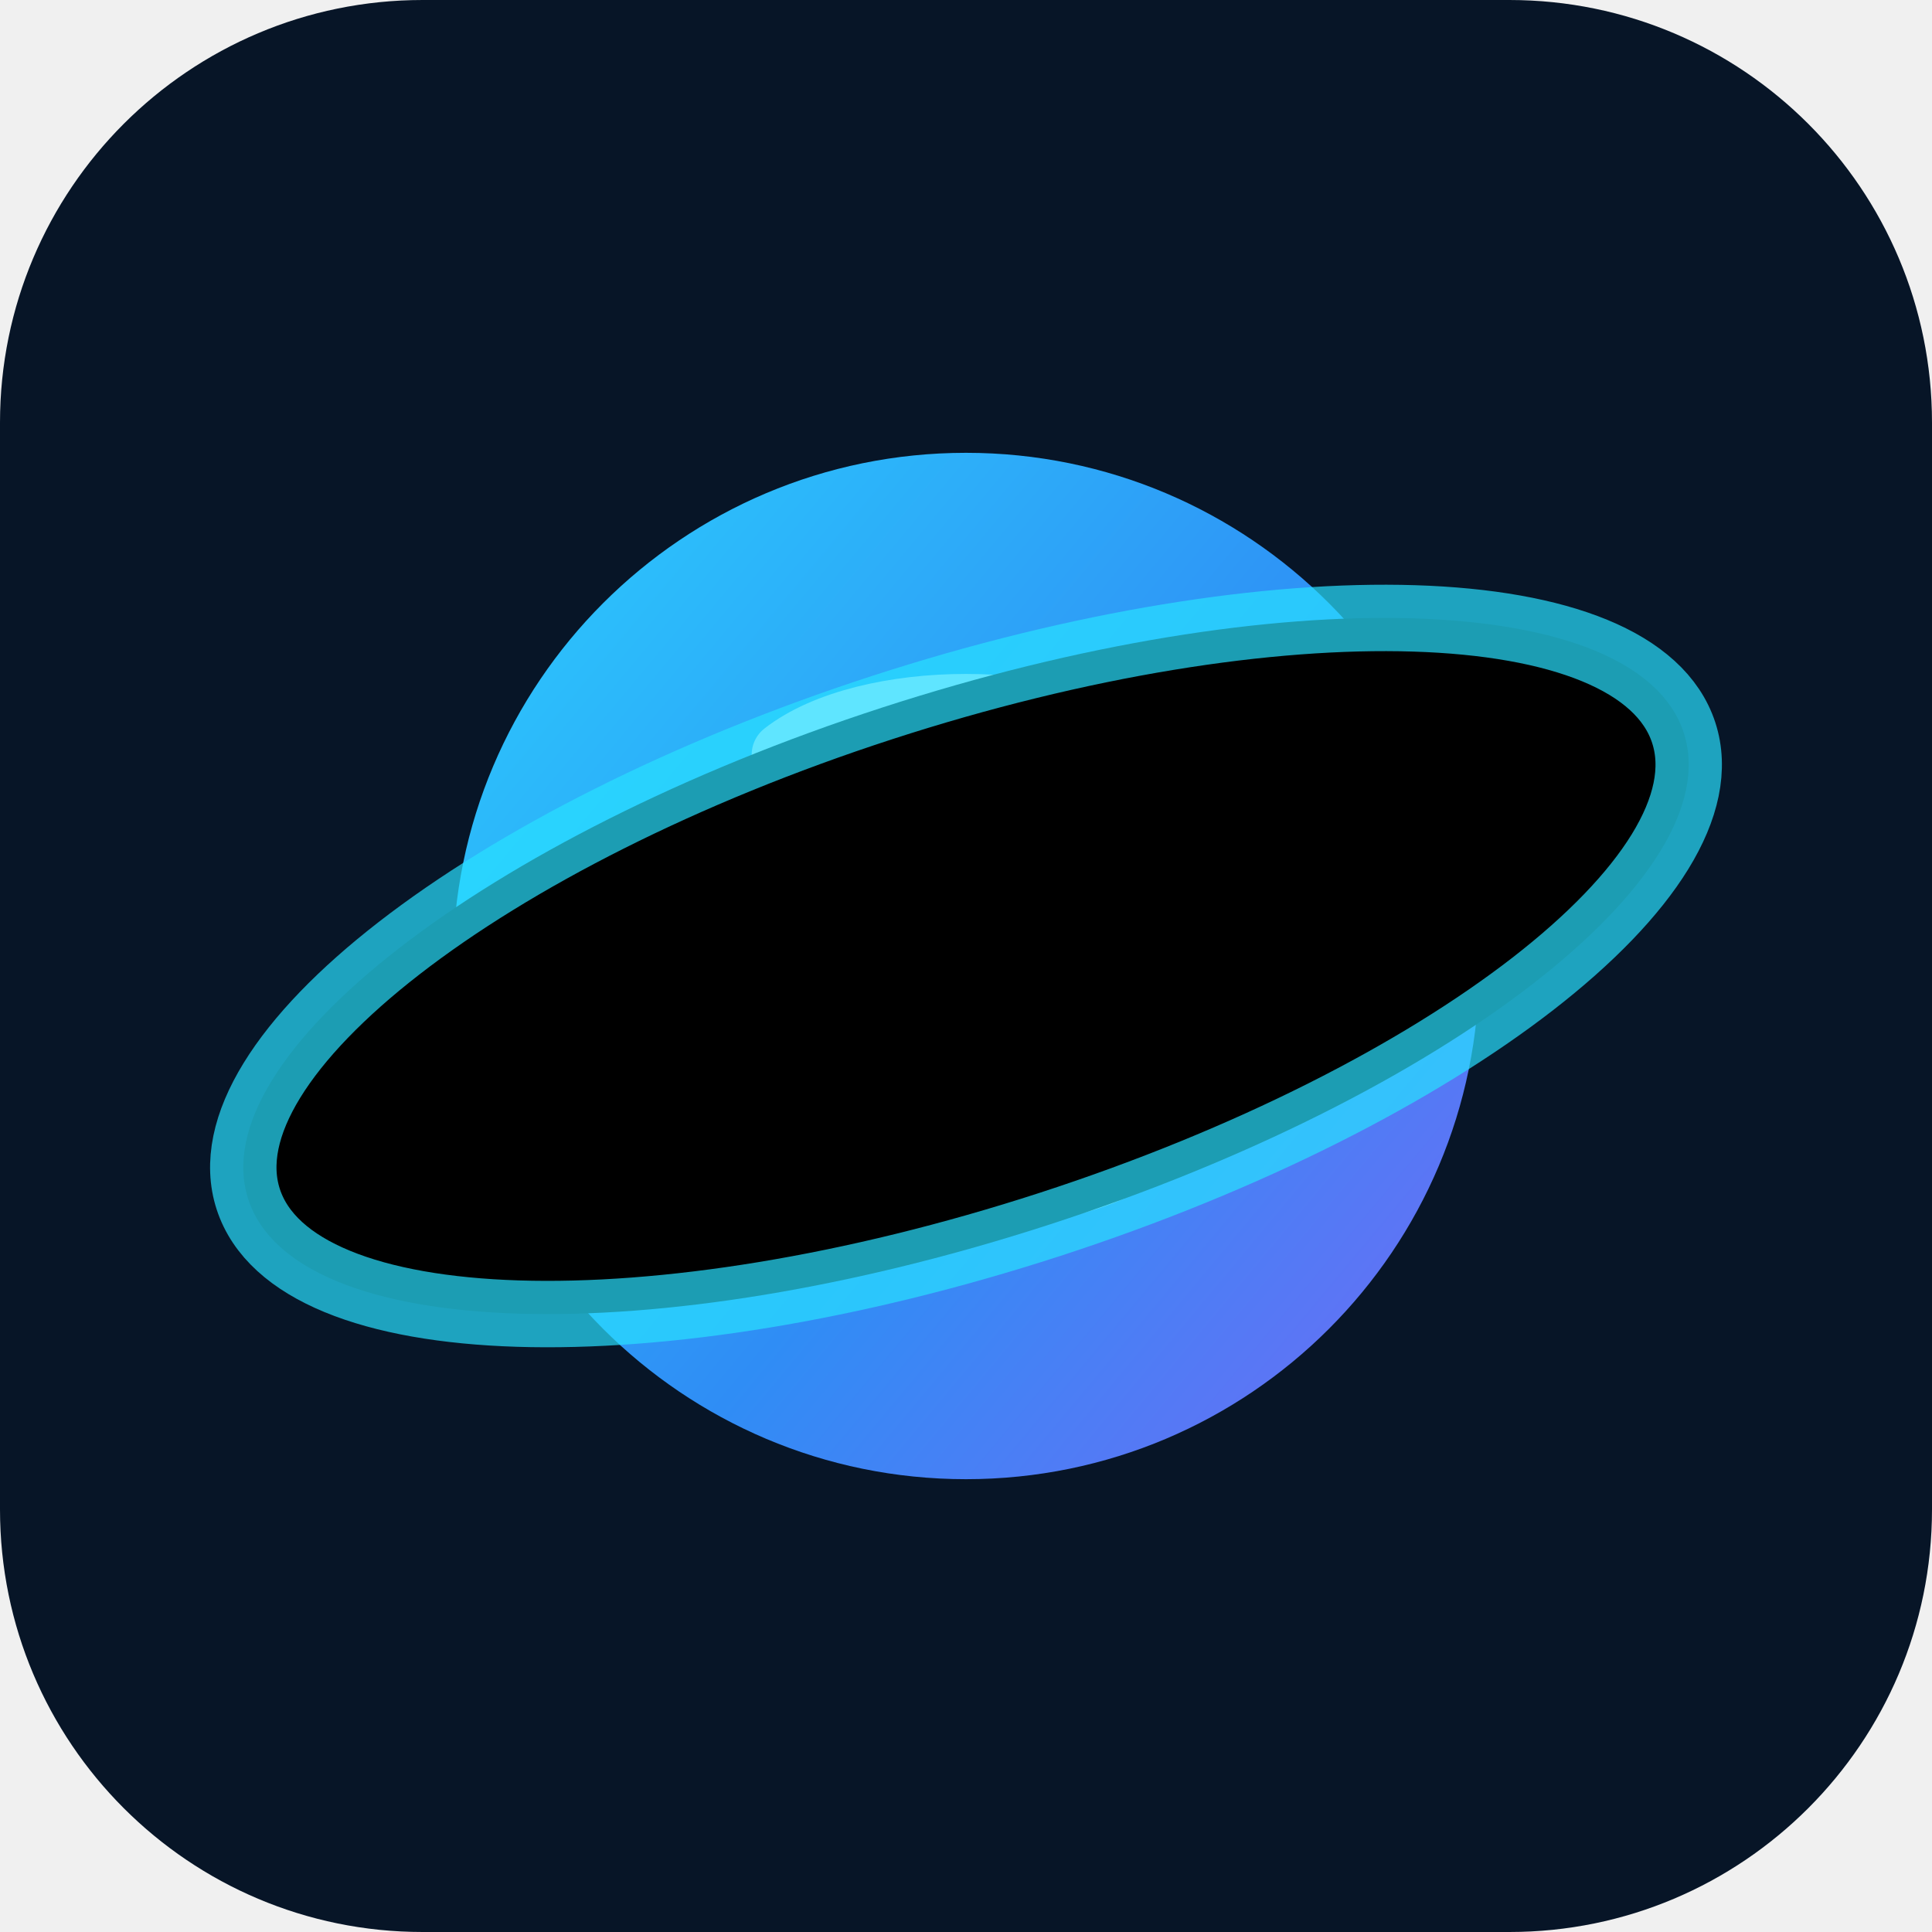
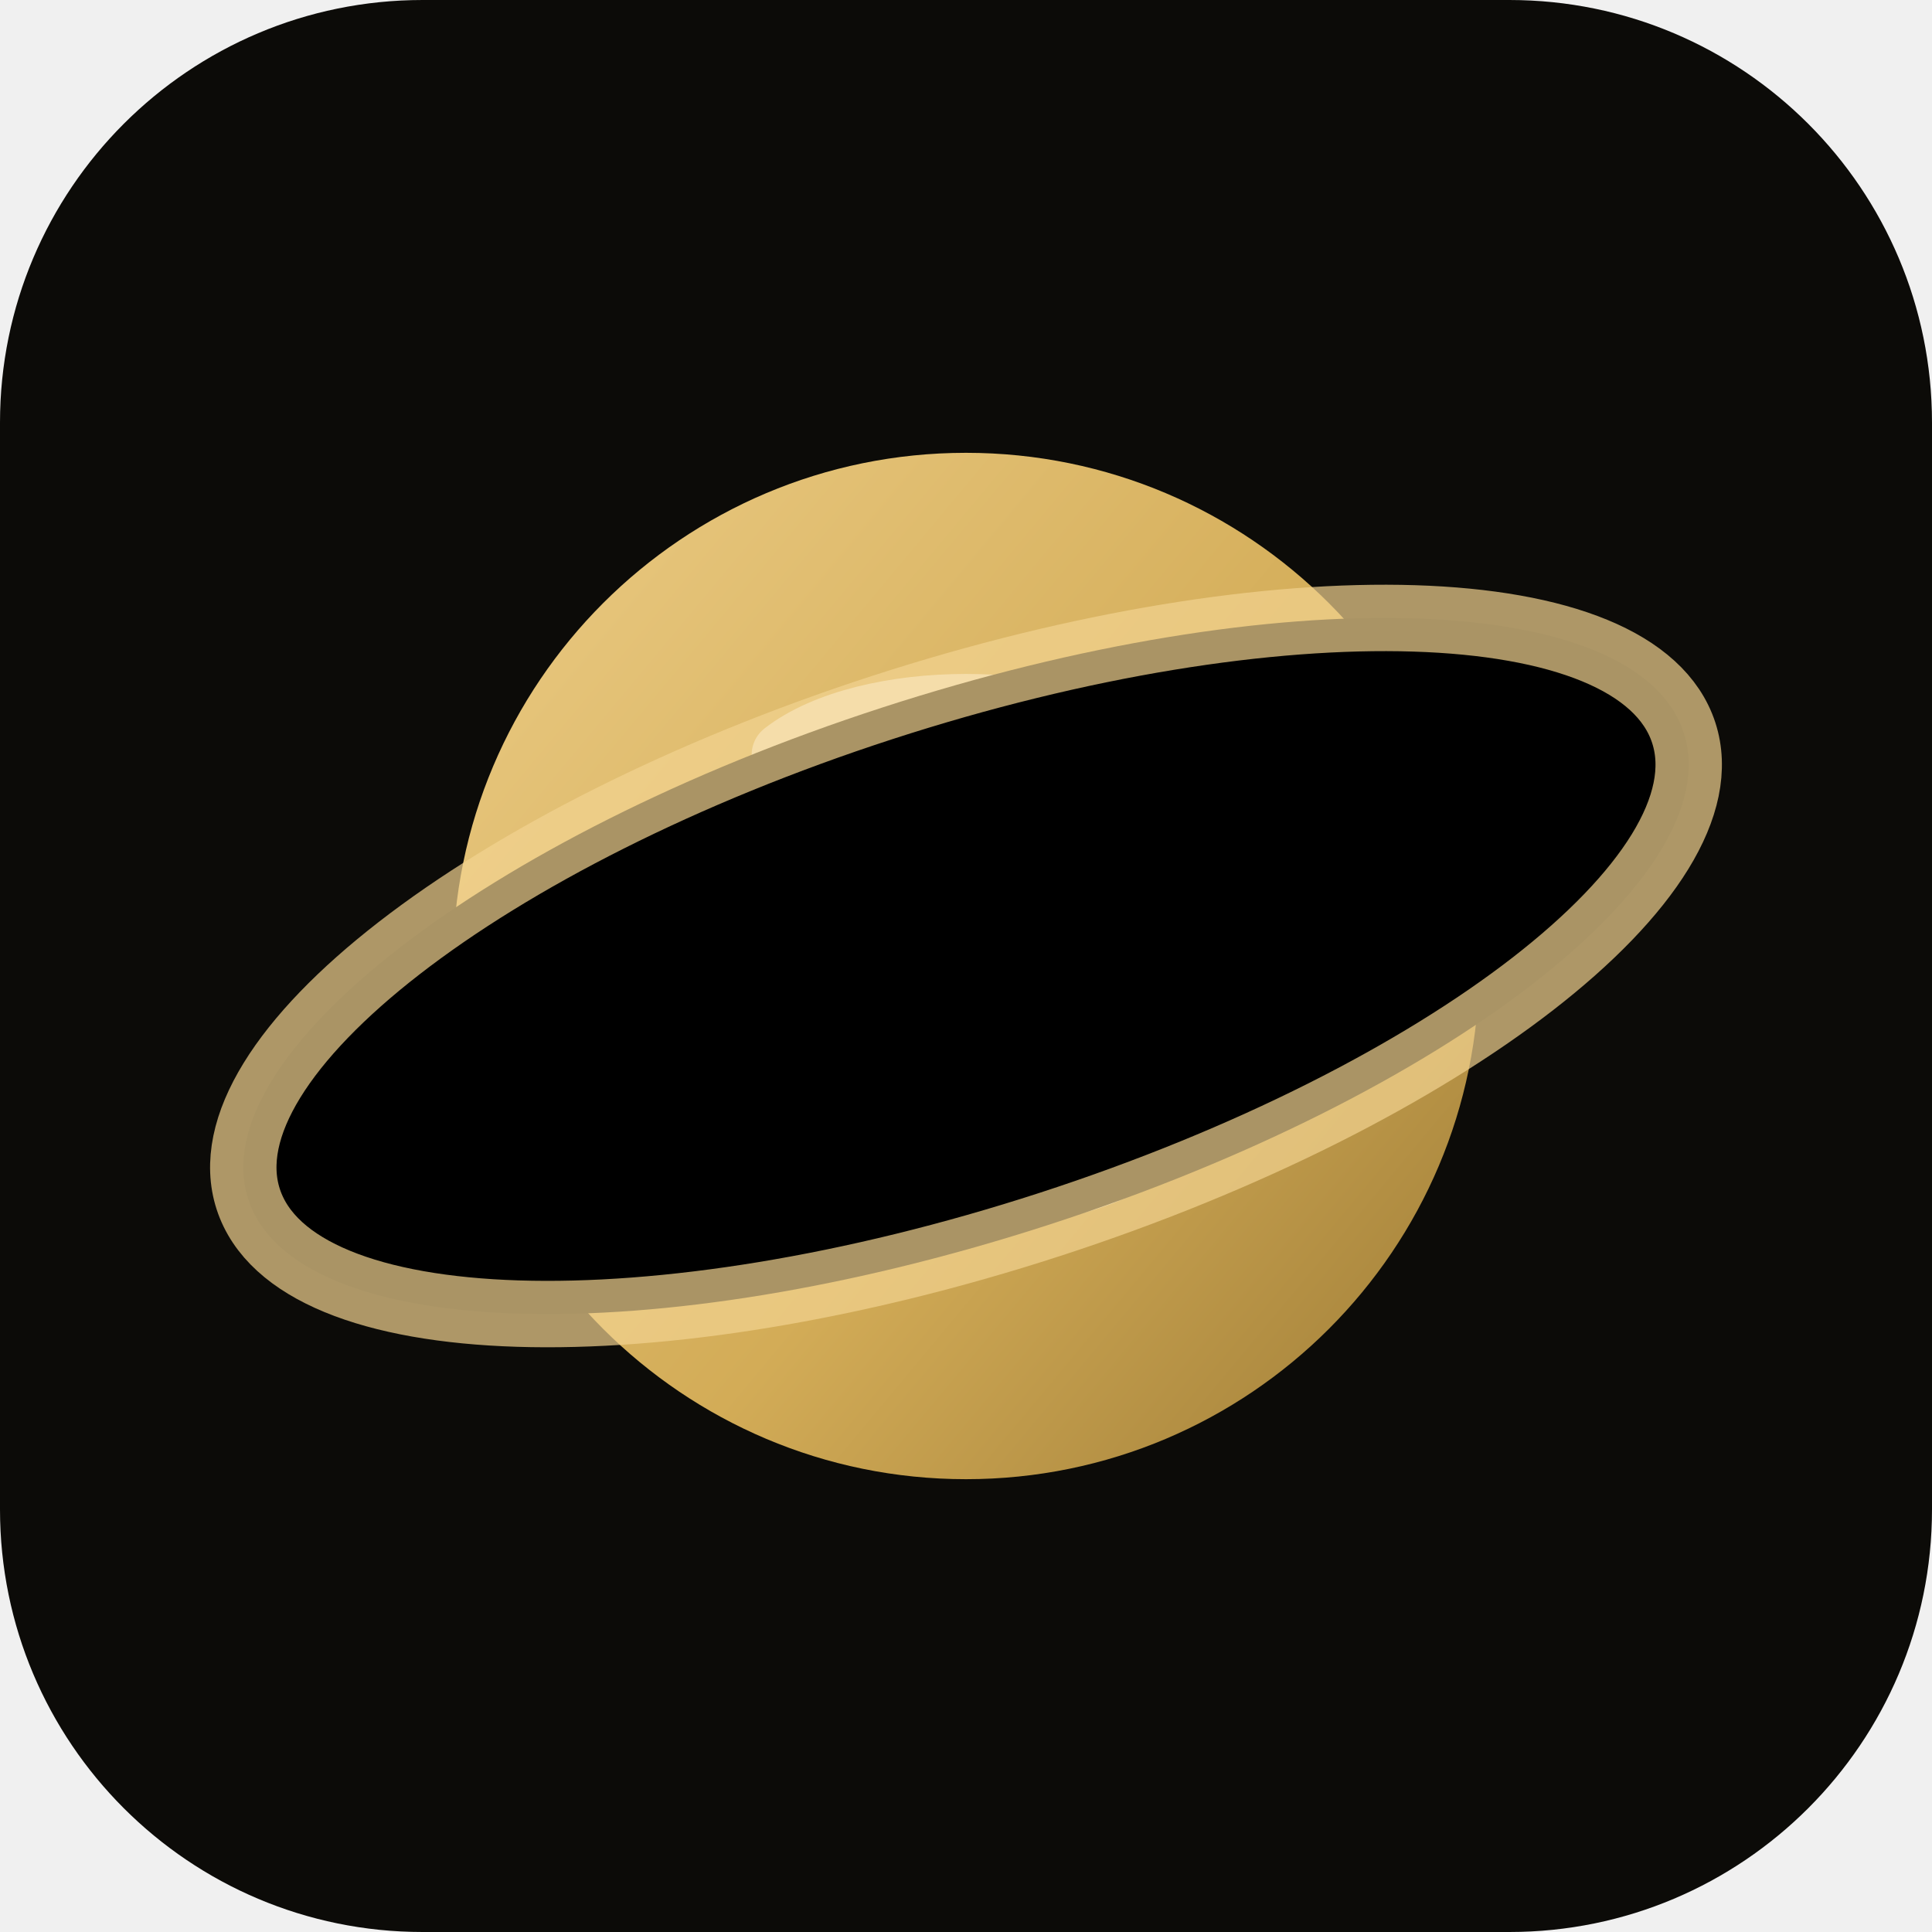
<svg xmlns="http://www.w3.org/2000/svg" viewBox="0 0 64 64">
  <defs>
    <linearGradient id="g" x1="8" y1="12" x2="56" y2="52" gradientUnits="userSpaceOnUse">
-       <stop offset="0" stop-color="#29e0ff" />
-       <stop offset="0.55" stop-color="#2f8df5" />
-       <stop offset="1" stop-color="#8b5cf6" />
+       <stop offset="0" stop-color="#f2d491" />
+       <stop offset="0.55" stop-color="#d3ac57" />
+       <stop offset="1" stop-color="#8a6a2a" />
    </linearGradient>
  </defs>
-   <rect width="64" height="64" rx="14" fill="#071527" />
+   <rect width="64" height="64" rx="14" fill="#0c0b08" />
  <circle cx="32" cy="32" r="17" fill="url(#g)" />
  <path d="M26 25c2.7-2.1 9.3-2.1 12 0M24.6 31.5c3.6-2.5 11.2-2.5 14.8 0M26 38c2.7 2.1 9.3 2.1 12 0" stroke="#fff" stroke-opacity="0.85" stroke-width="2.2" stroke-linecap="round" />
-   <ellipse cx="32" cy="32" rx="25" ry="9" stroke="#29e0ff" stroke-opacity="0.7" stroke-width="2.2" transform="rotate(-18 32 32)" />
+   <ellipse cx="32" cy="32" rx="25" ry="9" stroke="#f2d491" stroke-opacity="0.7" stroke-width="2.2" transform="rotate(-18 32 32)" />
</svg>
